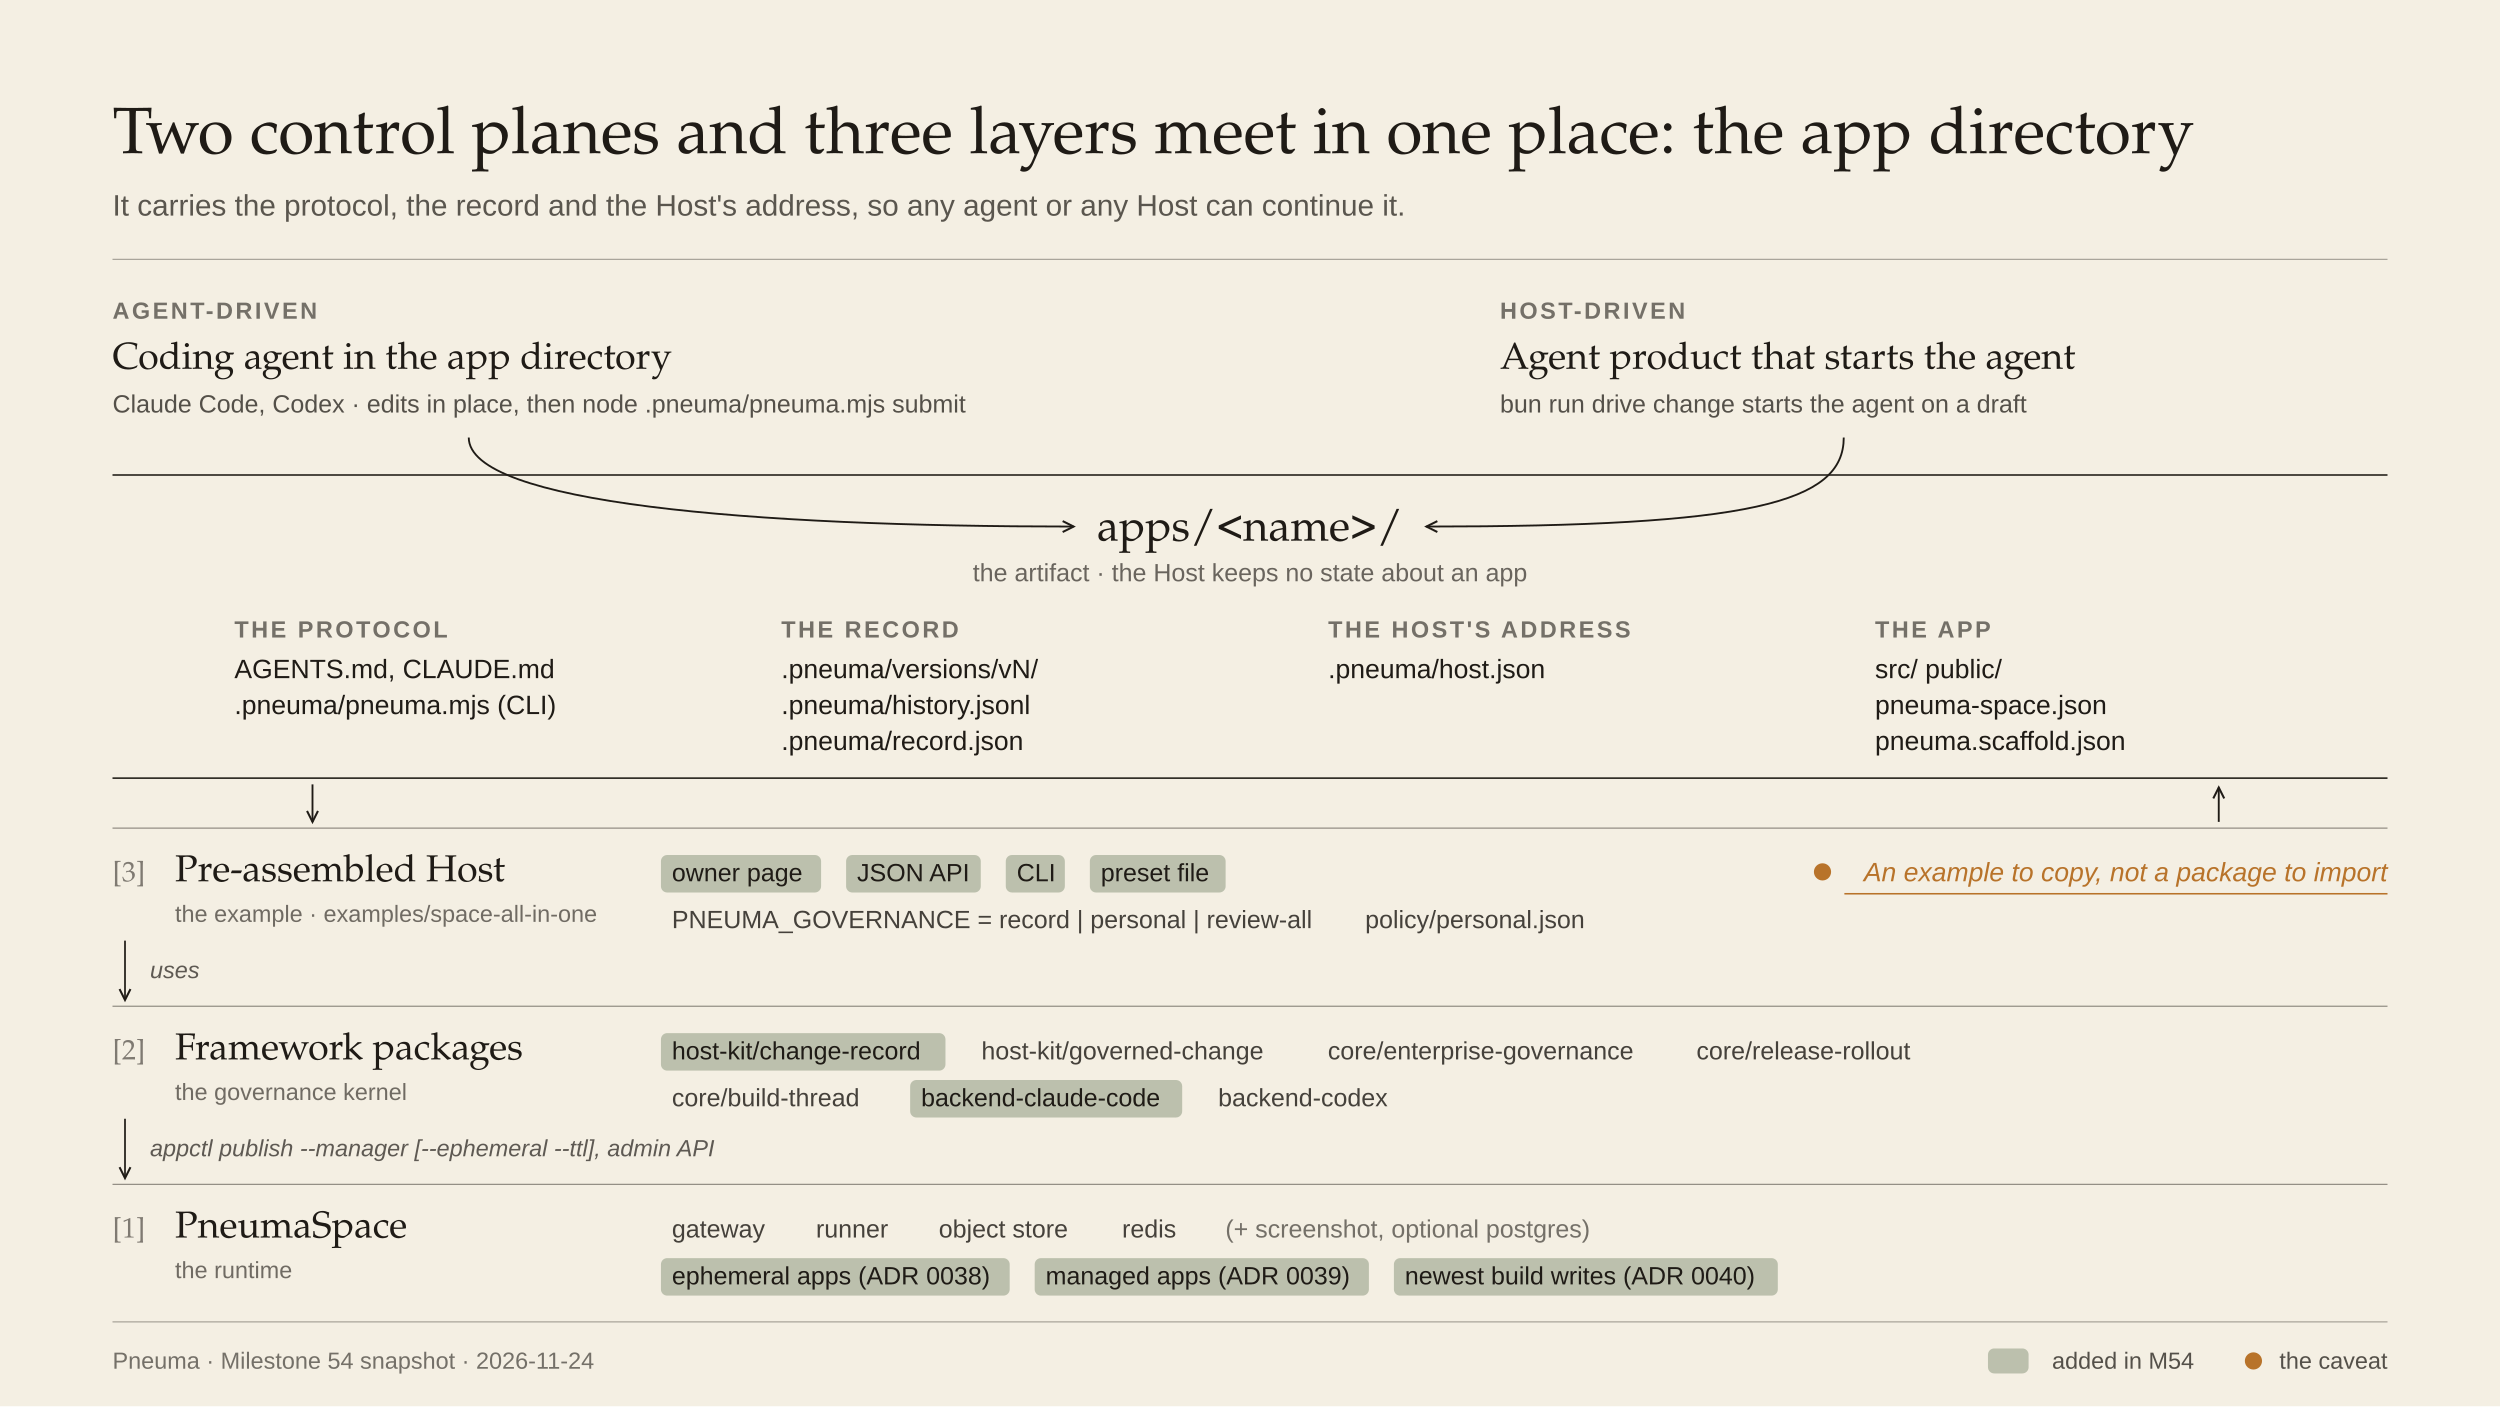
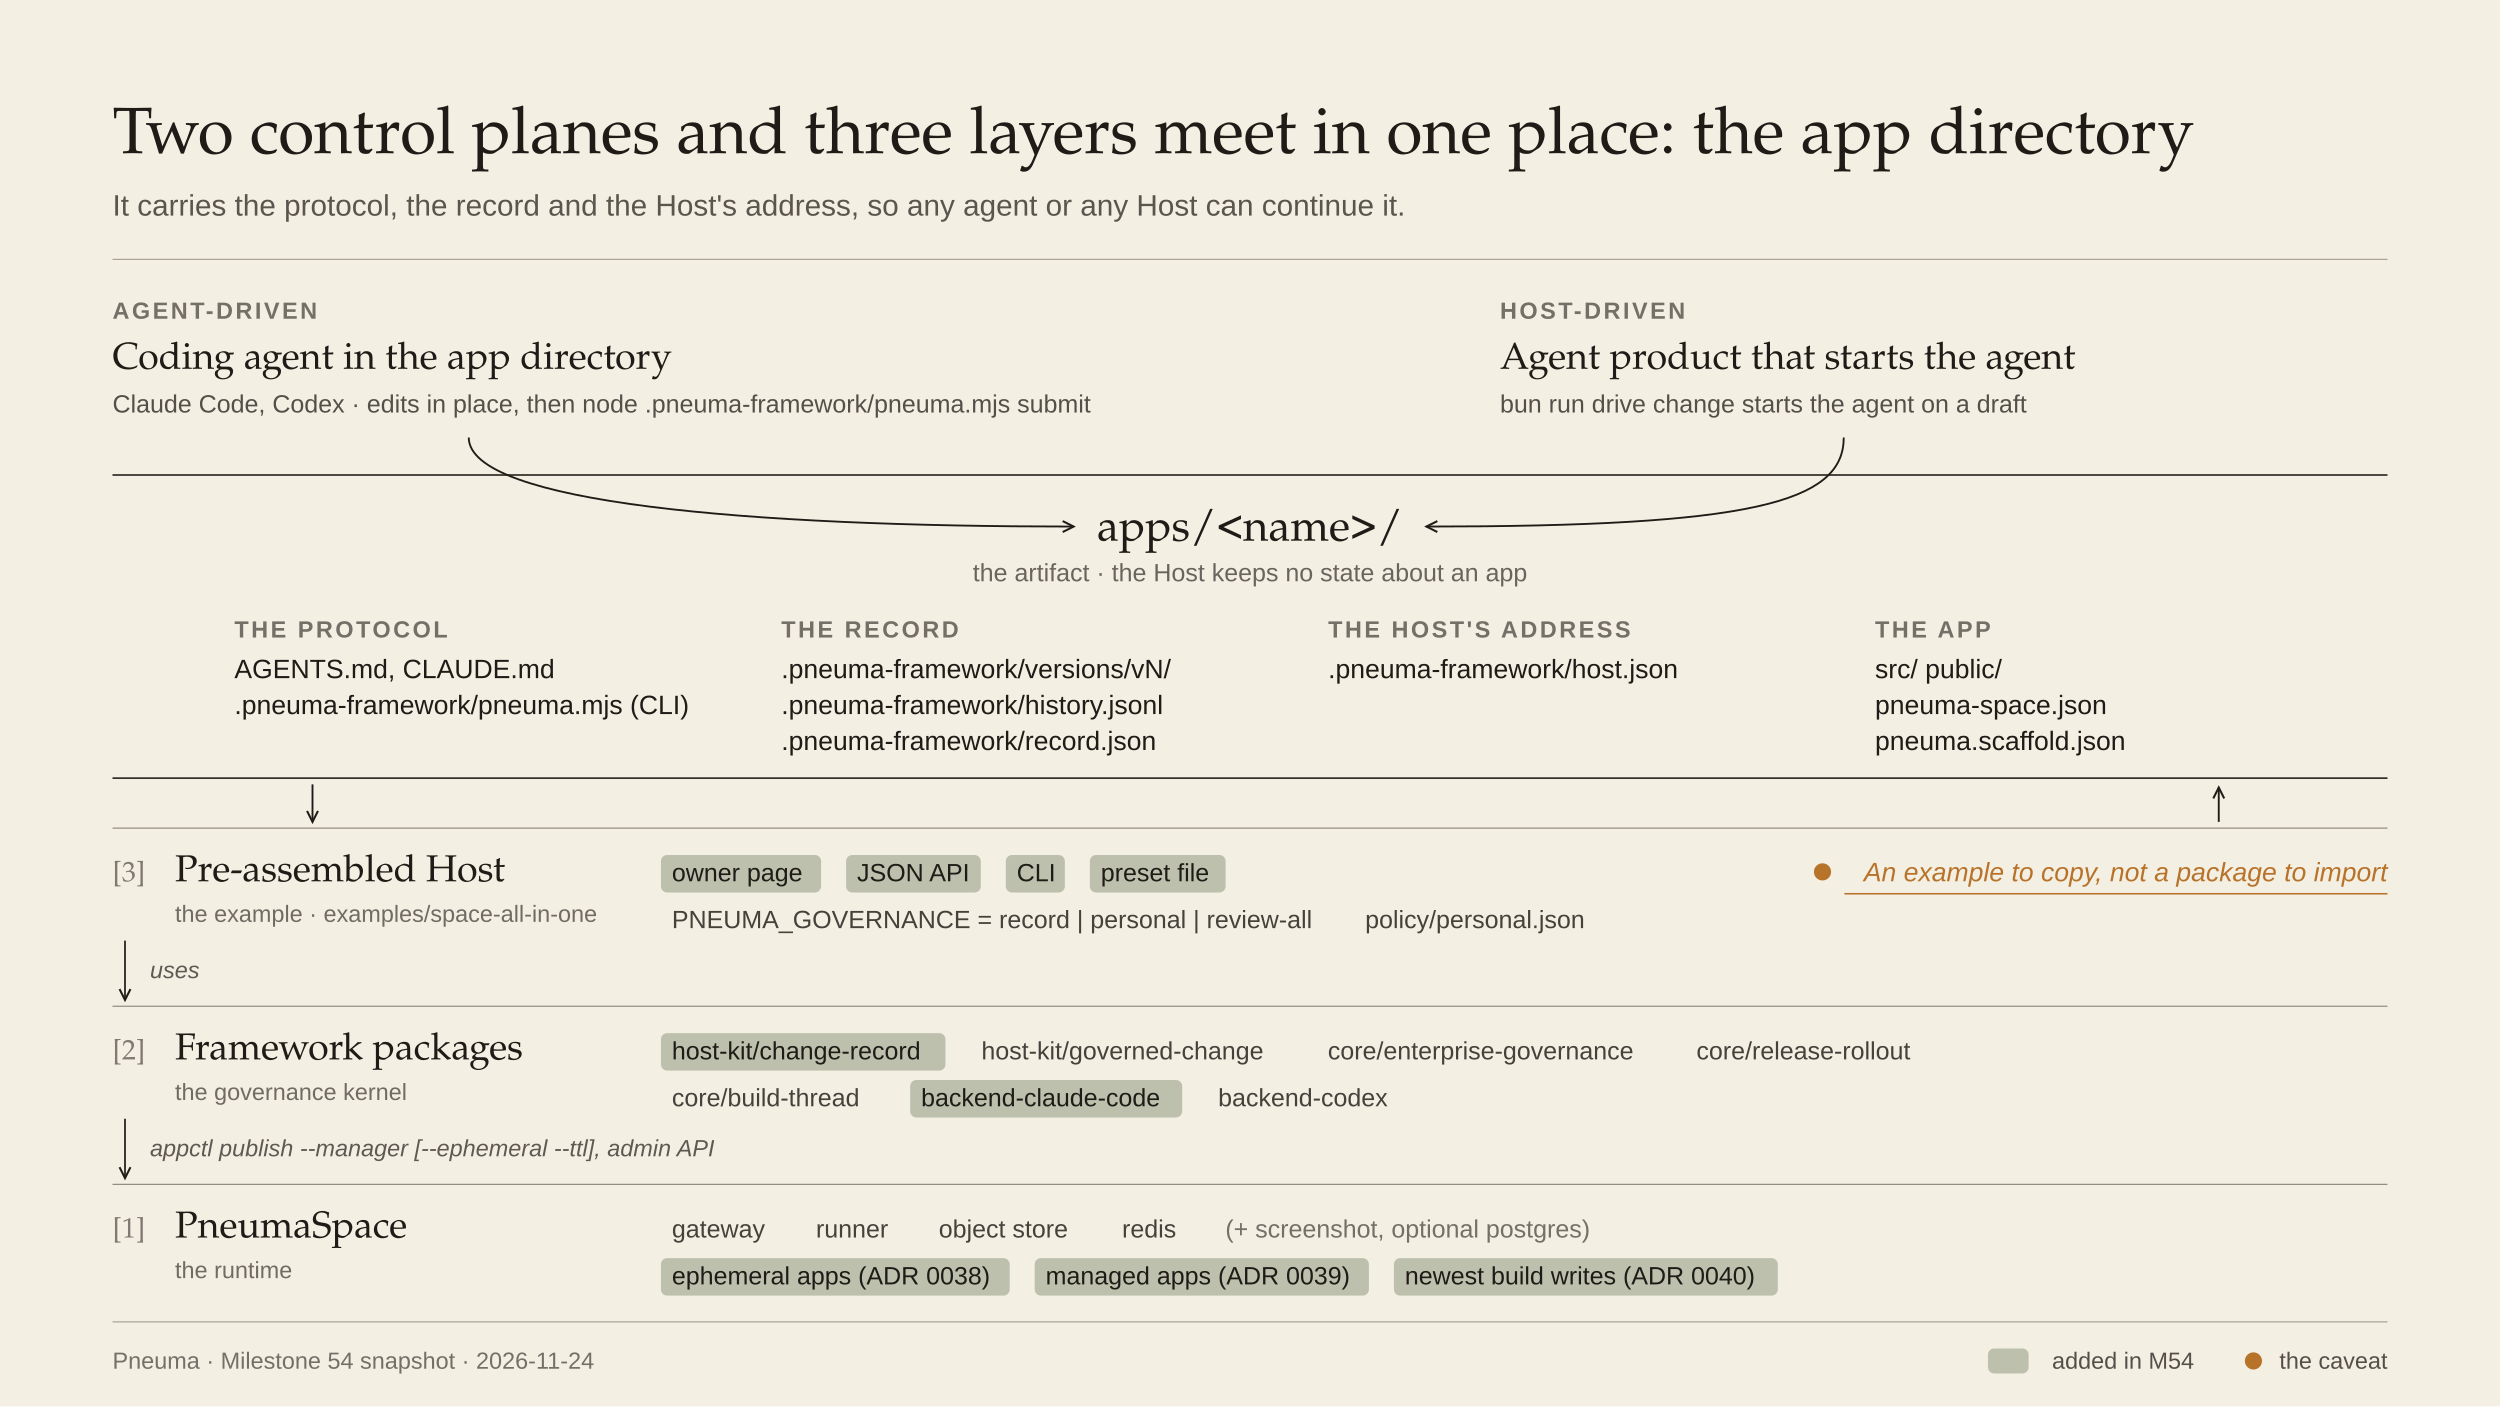
<svg xmlns="http://www.w3.org/2000/svg" width="1600" height="900" viewBox="0 0 1600 900" role="img" aria-labelledby="title desc" lang="en">
  <defs>
    <style>
      .serif { font-family: 'Iowan Old Style', 'Palatino', Georgia, serif; }
      .sans { font-family: 'Avenir Next', 'Helvetica Neue', Arial, sans-serif; }
    </style>
    <marker id="arr" viewBox="0 0 10 10" refX="8.5" refY="5" markerWidth="10" markerHeight="10" markerUnits="userSpaceOnUse" orient="auto">
      <path d="M1.5 1.5 L8.5 5 L1.5 8.5" fill="none" stroke="#1F1B16" stroke-width="1.3" />
    </marker>
    <marker id="arrA" viewBox="0 0 10 10" refX="8.5" refY="5" markerWidth="10" markerHeight="10" markerUnits="userSpaceOnUse" orient="auto">
      <path d="M1.5 1.5 L8.5 5 L1.5 8.5" fill="none" stroke="#B8732A" stroke-width="1.4" />
    </marker>
  </defs>
  <rect x="0.0" y="0.0" width="1600.0" height="900.0" fill="#F4EFE3" />
  <text x="72.0" y="98.0" class="serif" font-size="42" fill="#1F1B16">Two control planes and three layers meet in one place: the app directory</text>
  <text x="72.0" y="138.0" class="sans" font-size="19" fill="#1F1B16" fill-opacity="0.72">It carries the protocol, the record and the Host's address, so any agent or any Host can continue it.</text>
  <line x1="72.0" y1="166.0" x2="1528.0" y2="166.0" stroke="#1F1B16" stroke-width="0.8" stroke-opacity="0.35" />
  <line x1="72.0" y1="846.0" x2="1528.0" y2="846.0" stroke="#1F1B16" stroke-width="0.8" stroke-opacity="0.35" />
  <text x="72.0" y="876.0" class="sans" font-size="15" fill="#1F1B16" fill-opacity="0.6">Pneuma · Milestone 54 snapshot · 2026-11-24</text>
  <text x="1528.0" y="876.0" class="sans" font-size="15" fill="#1F1B16" fill-opacity="0.75" text-anchor="end">the caveat</text>
  <circle cx="1442.2" cy="871.0" r="5.5" fill="#B8732A" />
  <text x="1404.2" y="876.0" class="sans" font-size="15" fill="#1F1B16" fill-opacity="0.75" text-anchor="end">added in M54</text>
  <rect x="1272.3" y="863.0" width="26.0" height="16.0" fill="#7A8A6E" fill-opacity="0.46" rx="4" />
  <text x="72.0" y="204.0" class="sans" font-size="15" font-weight="600" letter-spacing="1.6" fill="#1F1B16" fill-opacity="0.6">AGENT-DRIVEN</text>
  <text x="72.0" y="236.0" class="serif" font-size="24" fill="#1F1B16">Coding agent in the app directory</text>
-   <text x="72.0" y="264.0" class="sans" font-size="16" fill="#1F1B16" fill-opacity="0.75">Claude Code, Codex · edits in place, then node .pneuma/pneuma.mjs submit</text>
+   <text x="72.0" y="264.0" class="sans" font-size="16" fill="#1F1B16" fill-opacity="0.75">Claude Code, Codex · edits in place, then node .pneuma-framework/pneuma.mjs submit</text>
  <text x="960.0" y="204.0" class="sans" font-size="15" font-weight="600" letter-spacing="1.6" fill="#1F1B16" fill-opacity="0.6">HOST-DRIVEN</text>
  <text x="960.0" y="236.0" class="serif" font-size="24" fill="#1F1B16">Agent product that starts the agent</text>
  <text x="960.0" y="264.0" class="sans" font-size="16" fill="#1F1B16" fill-opacity="0.75">bun run drive change starts the agent on a draft</text>
  <path d="M 300 280 C 300 322, 480 337, 687.098 337" fill="none" stroke="#1F1B16" stroke-width="1.2" marker-end="url(#arr)" />
  <path d="M 1180 280 C 1180 322, 1120 337, 912.902 337" fill="none" stroke="#1F1B16" stroke-width="1.2" marker-end="url(#arr)" />
  <line x1="72.0" y1="304.0" x2="1528.0" y2="304.0" stroke="#1F1B16" stroke-width="1" />
  <line x1="72.0" y1="498.0" x2="1528.0" y2="498.0" stroke="#1F1B16" stroke-width="1" />
  <text x="800.0" y="346.0" class="serif" font-size="28" fill="#1F1B16" text-anchor="middle">apps/&lt;name&gt;/</text>
  <text x="800.0" y="372.0" class="sans" font-size="16" fill="#1F1B16" fill-opacity="0.65" text-anchor="middle">the artifact · the Host keeps no state about an app</text>
  <text x="150.0" y="408.0" class="sans" font-size="15" font-weight="600" letter-spacing="1.6" fill="#1F1B16" fill-opacity="0.6">THE PROTOCOL</text>
  <text x="150.0" y="434.0" class="sans" font-size="17" font-weight="500" fill="#1F1B16">AGENTS.md, CLAUDE.md</text>
-   <text x="150.0" y="457.0" class="sans" font-size="17" font-weight="500" fill="#1F1B16">.pneuma/pneuma.mjs (CLI)</text>
+   <text x="150.0" y="457.0" class="sans" font-size="17" font-weight="500" fill="#1F1B16">.pneuma-framework/pneuma.mjs (CLI)</text>
  <text x="500.0" y="408.0" class="sans" font-size="15" font-weight="600" letter-spacing="1.6" fill="#1F1B16" fill-opacity="0.6">THE RECORD</text>
-   <text x="500.0" y="434.0" class="sans" font-size="17" font-weight="500" fill="#1F1B16">.pneuma/versions/vN/</text>
-   <text x="500.0" y="457.0" class="sans" font-size="17" font-weight="500" fill="#1F1B16">.pneuma/history.jsonl</text>
-   <text x="500.0" y="480.0" class="sans" font-size="17" font-weight="500" fill="#1F1B16">.pneuma/record.json</text>
+   <text x="500.0" y="434.0" class="sans" font-size="17" font-weight="500" fill="#1F1B16">.pneuma-framework/versions/vN/</text>
+   <text x="500.0" y="457.0" class="sans" font-size="17" font-weight="500" fill="#1F1B16">.pneuma-framework/history.jsonl</text>
+   <text x="500.0" y="480.0" class="sans" font-size="17" font-weight="500" fill="#1F1B16">.pneuma-framework/record.json</text>
  <text x="850.0" y="408.0" class="sans" font-size="15" font-weight="600" letter-spacing="1.6" fill="#1F1B16" fill-opacity="0.6">THE HOST'S ADDRESS</text>
-   <text x="850.0" y="434.0" class="sans" font-size="17" font-weight="500" fill="#1F1B16">.pneuma/host.json</text>
+   <text x="850.0" y="434.0" class="sans" font-size="17" font-weight="500" fill="#1F1B16">.pneuma-framework/host.json</text>
  <text x="1200.0" y="408.0" class="sans" font-size="15" font-weight="600" letter-spacing="1.6" fill="#1F1B16" fill-opacity="0.6">THE APP</text>
  <text x="1200.0" y="434.0" class="sans" font-size="17" font-weight="500" fill="#1F1B16">src/  public/</text>
  <text x="1200.0" y="457.0" class="sans" font-size="17" font-weight="500" fill="#1F1B16">pneuma-space.json</text>
  <text x="1200.0" y="480.0" class="sans" font-size="17" font-weight="500" fill="#1F1B16">pneuma.scaffold.json</text>
  <line x1="200.0" y1="502.0" x2="200.0" y2="526.0" stroke="#1F1B16" stroke-width="1.2" marker-end="url(#arr)" />
  <line x1="1420.0" y1="526.0" x2="1420.0" y2="504.0" stroke="#1F1B16" stroke-width="1.2" marker-end="url(#arr)" />
  <line x1="72.0" y1="530.0" x2="1528.0" y2="530.0" stroke="#1F1B16" stroke-width="0.8" stroke-opacity="0.45" />
  <text x="72.0" y="564.0" class="serif" font-size="18" fill="#1F1B16" fill-opacity="0.55">[3]</text>
  <text x="112.0" y="564.0" class="serif" font-size="24" fill="#1F1B16">Pre-assembled Host</text>
  <text x="112.0" y="590.0" class="sans" font-size="15" fill="#1F1B16" fill-opacity="0.62">the example · examples/space-all-in-one</text>
  <rect x="423.0" y="547.2" width="102.5" height="24.0" fill="#7A8A6E" fill-opacity="0.46" rx="4" />
  <text x="430.0" y="564.0" class="sans" font-size="16" font-weight="500" fill="#1F1B16">owner page</text>
  <rect x="541.5" y="547.2" width="86.2" height="24.0" fill="#7A8A6E" fill-opacity="0.46" rx="4" />
  <text x="548.5" y="564.0" class="sans" font-size="16" font-weight="500" fill="#1F1B16">JSON API</text>
  <rect x="643.7" y="547.2" width="37.8" height="24.0" fill="#7A8A6E" fill-opacity="0.46" rx="4" />
  <text x="650.7" y="564.0" class="sans" font-size="16" font-weight="500" fill="#1F1B16">CLI</text>
  <rect x="697.5" y="547.2" width="86.9" height="24.0" fill="#7A8A6E" fill-opacity="0.46" rx="4" />
  <text x="704.5" y="564.0" class="sans" font-size="16" font-weight="500" fill="#1F1B16">preset file</text>
  <text x="430.0" y="594.0" class="sans" font-size="16" font-weight="500" fill="#1F1B16" fill-opacity="0.82">PNEUMA_GOVERNANCE = record | personal | review-all</text>
  <text x="873.7" y="594.0" class="sans" font-size="16" font-weight="500" fill="#1F1B16" fill-opacity="0.82">policy/personal.json</text>
  <line x1="72.0" y1="644.0" x2="1528.0" y2="644.0" stroke="#1F1B16" stroke-width="0.8" stroke-opacity="0.45" />
  <text x="72.0" y="678.0" class="serif" font-size="18" fill="#1F1B16" fill-opacity="0.55">[2]</text>
  <text x="112.0" y="678.0" class="serif" font-size="24" fill="#1F1B16">Framework packages</text>
  <text x="112.0" y="704.0" class="sans" font-size="15" fill="#1F1B16" fill-opacity="0.62">the governance kernel</text>
  <rect x="423.0" y="661.2" width="182.1" height="24.0" fill="#7A8A6E" fill-opacity="0.46" rx="4" />
  <text x="430.0" y="678.0" class="sans" font-size="16" font-weight="500" fill="#1F1B16">host-kit/change-record</text>
  <text x="628.1" y="678.0" class="sans" font-size="16" font-weight="500" fill="#1F1B16" fill-opacity="0.82">host-kit/governed-change</text>
  <text x="849.8" y="678.0" class="sans" font-size="16" font-weight="500" fill="#1F1B16" fill-opacity="0.82">core/enterprise-governance</text>
  <text x="1085.7" y="678.0" class="sans" font-size="16" font-weight="500" fill="#1F1B16" fill-opacity="0.82">core/release-rollout</text>
  <text x="430.0" y="708.0" class="sans" font-size="16" font-weight="500" fill="#1F1B16" fill-opacity="0.82">core/build-thread</text>
  <rect x="582.5" y="691.2" width="174.1" height="24.0" fill="#7A8A6E" fill-opacity="0.46" rx="4" />
  <text x="589.5" y="708.0" class="sans" font-size="16" font-weight="500" fill="#1F1B16">backend-claude-code</text>
  <text x="779.6" y="708.0" class="sans" font-size="16" font-weight="500" fill="#1F1B16" fill-opacity="0.82">backend-codex</text>
  <line x1="72.0" y1="758.0" x2="1528.0" y2="758.0" stroke="#1F1B16" stroke-width="0.8" stroke-opacity="0.45" />
  <text x="72.0" y="792.0" class="serif" font-size="18" fill="#1F1B16" fill-opacity="0.55">[1]</text>
  <text x="112.0" y="792.0" class="serif" font-size="24" fill="#1F1B16">PneumaSpace</text>
  <text x="112.0" y="818.0" class="sans" font-size="15" fill="#1F1B16" fill-opacity="0.62">the runtime</text>
  <text x="430.0" y="792.0" class="sans" font-size="16" font-weight="500" fill="#1F1B16" fill-opacity="0.82">gateway</text>
  <text x="522.2" y="792.0" class="sans" font-size="16" font-weight="500" fill="#1F1B16" fill-opacity="0.82">runner</text>
  <text x="600.8" y="792.0" class="sans" font-size="16" font-weight="500" fill="#1F1B16" fill-opacity="0.82">object store</text>
  <text x="718.1" y="792.0" class="sans" font-size="16" font-weight="500" fill="#1F1B16" fill-opacity="0.82">redis</text>
  <text x="784.2" y="792.0" class="sans" font-size="16" fill="#1F1B16" fill-opacity="0.6">(+ screenshot, optional postgres)</text>
  <rect x="423.0" y="805.2" width="223.2" height="24.0" fill="#7A8A6E" fill-opacity="0.46" rx="4" />
  <text x="430.0" y="822.0" class="sans" font-size="16" font-weight="500" fill="#1F1B16">ephemeral apps (ADR 0038)</text>
  <rect x="662.2" y="805.2" width="213.9" height="24.0" fill="#7A8A6E" fill-opacity="0.46" rx="4" />
  <text x="669.2" y="822.0" class="sans" font-size="16" font-weight="500" fill="#1F1B16">managed apps (ADR 0039)</text>
  <rect x="892.1" y="805.2" width="245.7" height="24.0" fill="#7A8A6E" fill-opacity="0.46" rx="4" />
  <text x="899.1" y="822.0" class="sans" font-size="16" font-weight="500" fill="#1F1B16">newest build writes (ADR 0040)</text>
  <text x="1528.0" y="564.0" class="sans" font-size="17" font-weight="500" font-style="italic" fill="#B8732A" text-anchor="end">An example to copy, not a package to import</text>
  <circle cx="1166.4" cy="558.0" r="5.5" fill="#B8732A" />
  <line x1="1180.4" y1="572.0" x2="1528.0" y2="572.0" stroke="#B8732A" stroke-width="1" />
  <line x1="80.0" y1="602.0" x2="80.0" y2="640.0" stroke="#1F1B16" stroke-width="1.1" marker-end="url(#arr)" />
  <text x="96.0" y="626.0" class="sans" font-size="15" font-style="italic" fill="#1F1B16" fill-opacity="0.7">uses</text>
  <line x1="80.0" y1="716.0" x2="80.0" y2="754.0" stroke="#1F1B16" stroke-width="1.1" marker-end="url(#arr)" />
  <text x="96.0" y="740.0" class="sans" font-size="15" font-style="italic" fill="#1F1B16" fill-opacity="0.7">appctl publish --manager [--ephemeral --ttl], admin API</text>
</svg>
